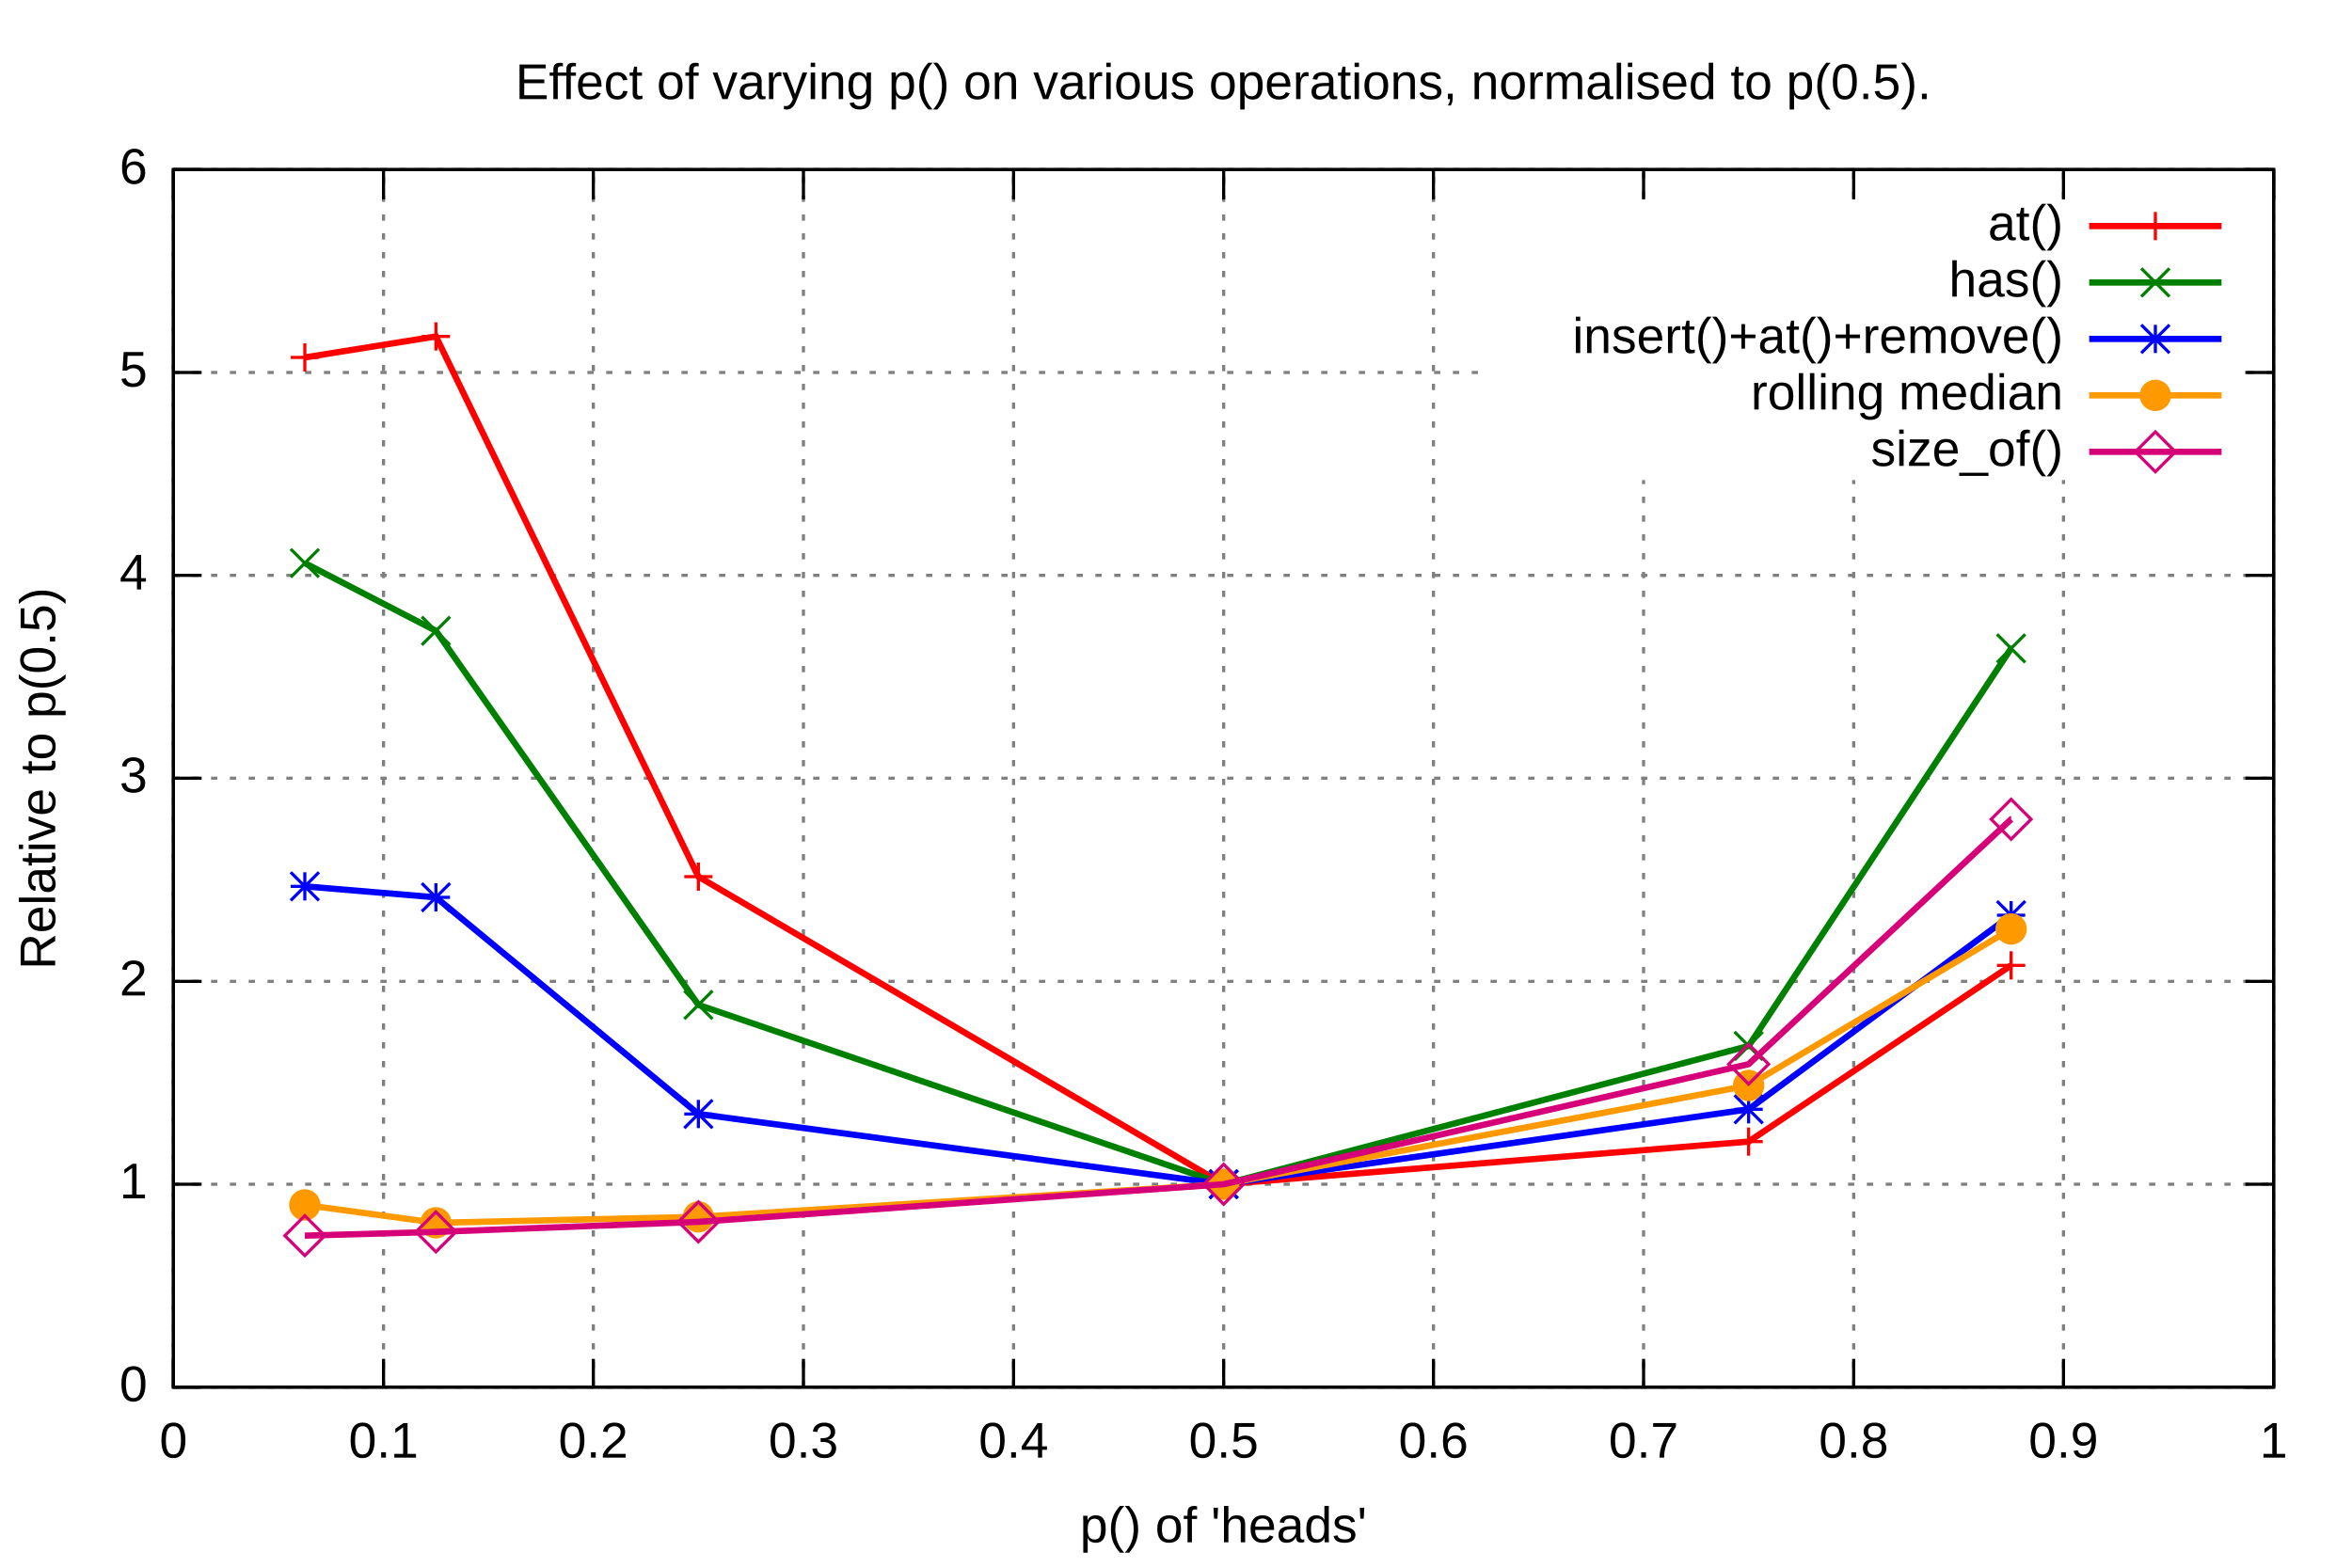
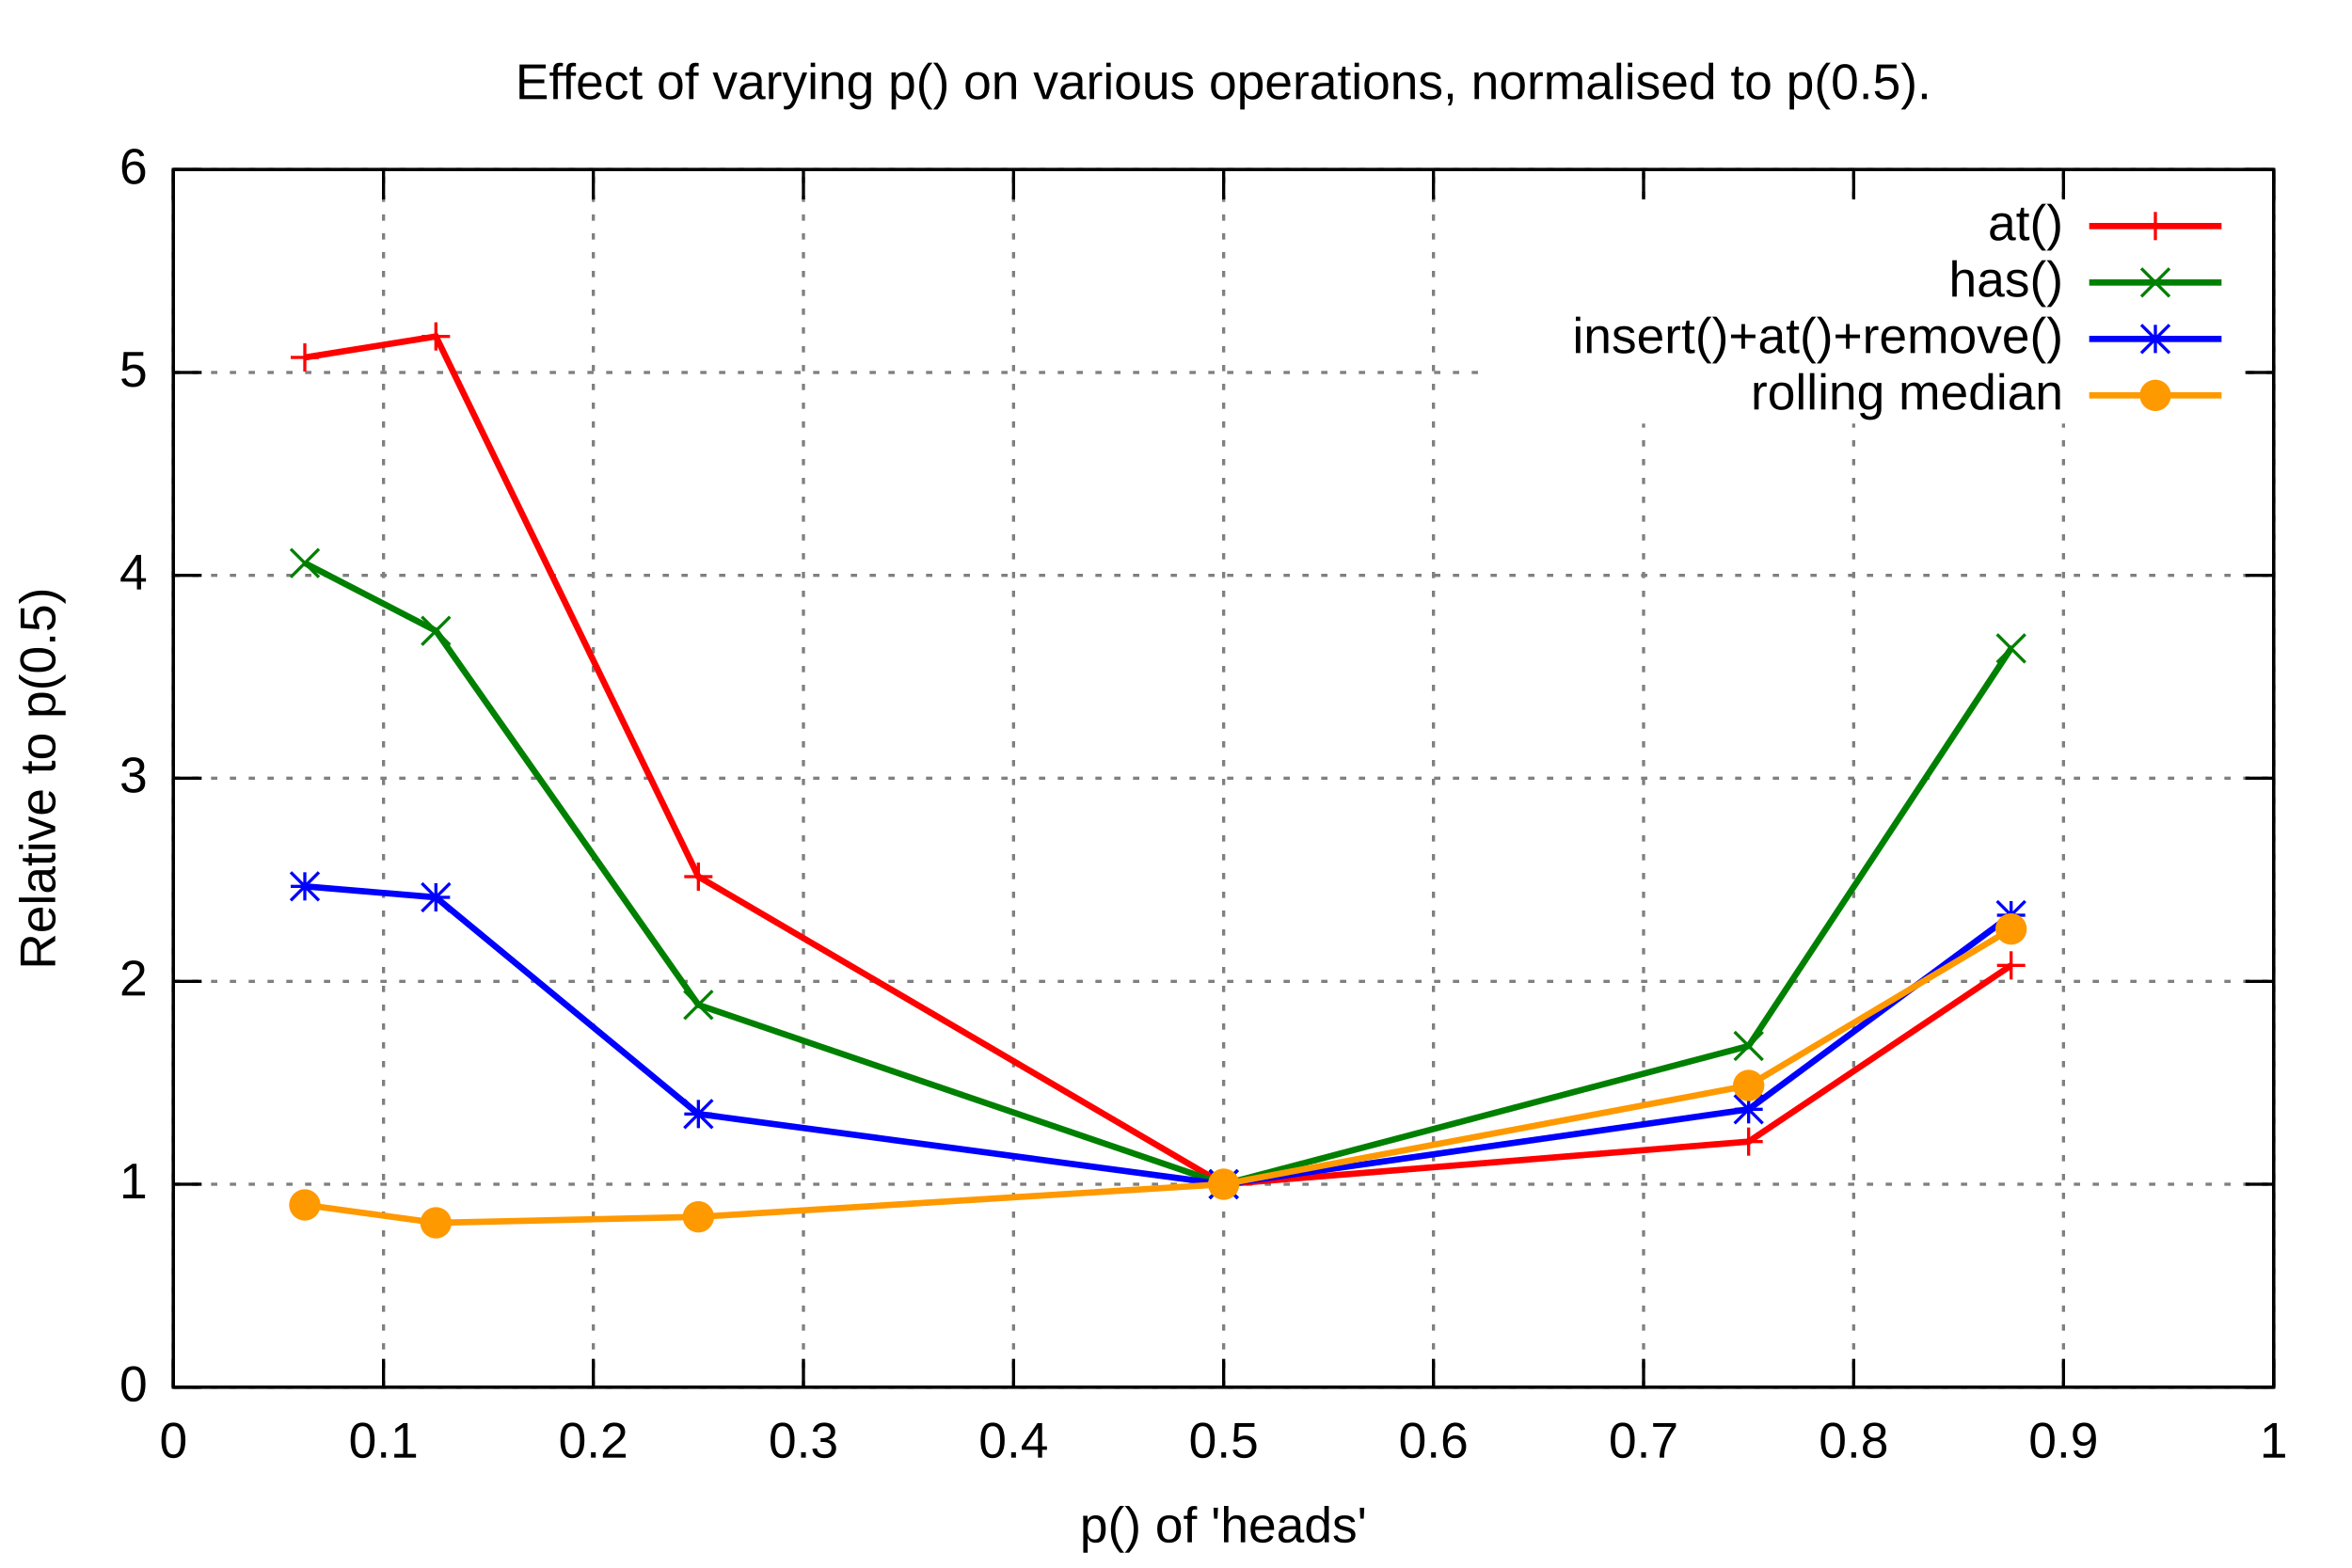
<svg xmlns="http://www.w3.org/2000/svg" xmlns:xlink="http://www.w3.org/1999/xlink" width="750" height="500" viewBox="0 0 750 500">
  <g id="gnuplot_canvas">
    <rect x="0" y="0" width="750" height="500" fill="none" />
    <defs>
      <circle id="gpDot" r="0.5" stroke-width="0.5" />
      <path id="gpPt0" stroke-width="0.222" stroke="currentColor" d="M-1,0 h2 M0,-1 v2" />
      <path id="gpPt1" stroke-width="0.222" stroke="currentColor" d="M-1,-1 L1,1 M1,-1 L-1,1" />
      <path id="gpPt2" stroke-width="0.222" stroke="currentColor" d="M-1,0 L1,0 M0,-1 L0,1 M-1,-1 L1,1 M-1,1 L1,-1" />
      <rect id="gpPt3" stroke-width="0.222" stroke="currentColor" x="-1" y="-1" width="2" height="2" />
      <rect id="gpPt4" stroke-width="0.222" stroke="currentColor" fill="currentColor" x="-1" y="-1" width="2" height="2" />
      <circle id="gpPt5" stroke-width="0.222" stroke="currentColor" cx="0" cy="0" r="1" />
      <use xlink:href="#gpPt5" id="gpPt6" fill="currentColor" stroke="none" />
      <path id="gpPt7" stroke-width="0.222" stroke="currentColor" d="M0,-1.33 L-1.33,0.67 L1.33,0.67 z" />
      <use xlink:href="#gpPt7" id="gpPt8" fill="currentColor" stroke="none" />
      <use xlink:href="#gpPt7" id="gpPt9" stroke="currentColor" transform="rotate(180)" />
      <use xlink:href="#gpPt9" id="gpPt10" fill="currentColor" stroke="none" />
      <use xlink:href="#gpPt3" id="gpPt11" stroke="currentColor" transform="rotate(45)" />
      <use xlink:href="#gpPt11" id="gpPt12" fill="currentColor" stroke="none" />
    </defs>
    <g style="fill:none; color:white; stroke:currentColor; stroke-width:1.00; stroke-linecap:butt; stroke-linejoin:miter">
</g>
    <g style="fill:none; color:black; stroke:currentColor; stroke-width:1.00; stroke-linecap:butt; stroke-linejoin:miter">
</g>
    <g style="fill:none; color:gray; stroke:currentColor; stroke-width:1.00; stroke-linecap:butt; stroke-linejoin:miter">
      <path stroke="gray" stroke-dasharray=" 2,4" class="gridline" d="M55.3,442.4 L725.0,442.4  h0.01" />
    </g>
    <g style="fill:none; color:black; stroke:currentColor; stroke-width:1.00; stroke-linecap:butt; stroke-linejoin:miter">
      <path stroke="black" d="M55.3,442.4 L64.3,442.4 M725.0,442.4 L716.0,442.4  h0.01" />
      <g transform="translate(47.0,446.9)" style="stroke:none; fill:black; font-family:Arial; font-size:12.00pt; text-anchor:end">
        <text> 0</text>
      </g>
    </g>
    <g style="fill:none; color:gray; stroke:currentColor; stroke-width:1.00; stroke-linecap:butt; stroke-linejoin:miter">
      <path stroke="gray" stroke-dasharray=" 2,4" class="gridline" d="M55.3,377.7 L725.0,377.7  h0.01" />
    </g>
    <g style="fill:none; color:black; stroke:currentColor; stroke-width:1.00; stroke-linecap:butt; stroke-linejoin:miter">
      <path stroke="black" d="M55.3,377.7 L64.3,377.7 M725.0,377.7 L716.0,377.7  h0.01" />
      <g transform="translate(47.0,382.2)" style="stroke:none; fill:black; font-family:Arial; font-size:12.00pt; text-anchor:end">
        <text> 1</text>
      </g>
    </g>
    <g style="fill:none; color:gray; stroke:currentColor; stroke-width:1.00; stroke-linecap:butt; stroke-linejoin:miter">
      <path stroke="gray" stroke-dasharray=" 2,4" class="gridline" d="M55.3,313.0 L725.0,313.0  h0.01" />
    </g>
    <g style="fill:none; color:black; stroke:currentColor; stroke-width:1.00; stroke-linecap:butt; stroke-linejoin:miter">
      <path stroke="black" d="M55.3,313.0 L64.3,313.0 M725.0,313.0 L716.0,313.0  h0.01" />
      <g transform="translate(47.0,317.5)" style="stroke:none; fill:black; font-family:Arial; font-size:12.00pt; text-anchor:end">
        <text> 2</text>
      </g>
    </g>
    <g style="fill:none; color:gray; stroke:currentColor; stroke-width:1.00; stroke-linecap:butt; stroke-linejoin:miter">
      <path stroke="gray" stroke-dasharray=" 2,4" class="gridline" d="M55.3,248.2 L725.0,248.2  h0.01" />
    </g>
    <g style="fill:none; color:black; stroke:currentColor; stroke-width:1.00; stroke-linecap:butt; stroke-linejoin:miter">
      <path stroke="black" d="M55.3,248.2 L64.3,248.2 M725.0,248.2 L716.0,248.2  h0.01" />
      <g transform="translate(47.0,252.7)" style="stroke:none; fill:black; font-family:Arial; font-size:12.00pt; text-anchor:end">
        <text> 3</text>
      </g>
    </g>
    <g style="fill:none; color:gray; stroke:currentColor; stroke-width:1.00; stroke-linecap:butt; stroke-linejoin:miter">
      <path stroke="gray" stroke-dasharray=" 2,4" class="gridline" d="M55.3,183.5 L725.0,183.5  h0.01" />
    </g>
    <g style="fill:none; color:black; stroke:currentColor; stroke-width:1.00; stroke-linecap:butt; stroke-linejoin:miter">
      <path stroke="black" d="M55.3,183.5 L64.3,183.5 M725.0,183.5 L716.0,183.5  h0.01" />
      <g transform="translate(47.0,188.0)" style="stroke:none; fill:black; font-family:Arial; font-size:12.00pt; text-anchor:end">
        <text> 4</text>
      </g>
    </g>
    <g style="fill:none; color:gray; stroke:currentColor; stroke-width:1.00; stroke-linecap:butt; stroke-linejoin:miter">
      <path stroke="gray" stroke-dasharray=" 2,4" class="gridline" d="M55.3,118.8 L475.3,118.8 M716.7,118.8 L725.0,118.8  h0.01" />
    </g>
    <g style="fill:none; color:black; stroke:currentColor; stroke-width:1.00; stroke-linecap:butt; stroke-linejoin:miter">
      <path stroke="black" d="M55.3,118.8 L64.3,118.8 M725.0,118.8 L716.0,118.8  h0.01" />
      <g transform="translate(47.0,123.3)" style="stroke:none; fill:black; font-family:Arial; font-size:12.00pt; text-anchor:end">
        <text> 5</text>
      </g>
    </g>
    <g style="fill:none; color:gray; stroke:currentColor; stroke-width:1.00; stroke-linecap:butt; stroke-linejoin:miter">
      <path stroke="gray" stroke-dasharray=" 2,4" class="gridline" d="M55.3,54.1 L725.0,54.1  h0.01" />
    </g>
    <g style="fill:none; color:black; stroke:currentColor; stroke-width:1.00; stroke-linecap:butt; stroke-linejoin:miter">
      <path stroke="black" d="M55.3,54.1 L64.3,54.1 M725.0,54.1 L716.0,54.1  h0.01" />
      <g transform="translate(47.0,58.6)" style="stroke:none; fill:black; font-family:Arial; font-size:12.00pt; text-anchor:end">
        <text> 6</text>
      </g>
    </g>
    <g style="fill:none; color:gray; stroke:currentColor; stroke-width:1.00; stroke-linecap:butt; stroke-linejoin:miter">
      <path stroke="gray" stroke-dasharray=" 2,4" class="gridline" d="M55.3,442.4 L55.3,54.1  h0.01" />
    </g>
    <g style="fill:none; color:black; stroke:currentColor; stroke-width:1.00; stroke-linecap:butt; stroke-linejoin:miter">
      <path stroke="black" d="M55.3,442.4 L55.3,433.4 M55.3,54.1 L55.3,63.1  h0.01" />
      <g transform="translate(55.3,464.9)" style="stroke:none; fill:black; font-family:Arial; font-size:12.00pt; text-anchor:middle">
        <text> 0</text>
      </g>
    </g>
    <g style="fill:none; color:gray; stroke:currentColor; stroke-width:1.00; stroke-linecap:butt; stroke-linejoin:miter">
      <path stroke="gray" stroke-dasharray=" 2,4" class="gridline" d="M122.3,442.4 L122.3,54.1  h0.01" />
    </g>
    <g style="fill:none; color:black; stroke:currentColor; stroke-width:1.00; stroke-linecap:butt; stroke-linejoin:miter">
      <path stroke="black" d="M122.3,442.4 L122.3,433.4 M122.3,54.1 L122.3,63.1  h0.01" />
      <g transform="translate(122.3,464.9)" style="stroke:none; fill:black; font-family:Arial; font-size:12.00pt; text-anchor:middle">
        <text> 0.1</text>
      </g>
    </g>
    <g style="fill:none; color:gray; stroke:currentColor; stroke-width:1.00; stroke-linecap:butt; stroke-linejoin:miter">
      <path stroke="gray" stroke-dasharray=" 2,4" class="gridline" d="M189.2,442.4 L189.2,54.1  h0.01" />
    </g>
    <g style="fill:none; color:black; stroke:currentColor; stroke-width:1.00; stroke-linecap:butt; stroke-linejoin:miter">
      <path stroke="black" d="M189.2,442.4 L189.2,433.4 M189.2,54.1 L189.2,63.1  h0.01" />
      <g transform="translate(189.2,464.9)" style="stroke:none; fill:black; font-family:Arial; font-size:12.00pt; text-anchor:middle">
        <text> 0.2</text>
      </g>
    </g>
    <g style="fill:none; color:gray; stroke:currentColor; stroke-width:1.00; stroke-linecap:butt; stroke-linejoin:miter">
      <path stroke="gray" stroke-dasharray=" 2,4" class="gridline" d="M256.2,442.4 L256.2,54.1  h0.01" />
    </g>
    <g style="fill:none; color:black; stroke:currentColor; stroke-width:1.00; stroke-linecap:butt; stroke-linejoin:miter">
      <path stroke="black" d="M256.2,442.4 L256.2,433.4 M256.2,54.1 L256.2,63.1  h0.01" />
      <g transform="translate(256.2,464.9)" style="stroke:none; fill:black; font-family:Arial; font-size:12.00pt; text-anchor:middle">
        <text> 0.3</text>
      </g>
    </g>
    <g style="fill:none; color:gray; stroke:currentColor; stroke-width:1.00; stroke-linecap:butt; stroke-linejoin:miter">
      <path stroke="gray" stroke-dasharray=" 2,4" class="gridline" d="M323.2,442.4 L323.2,54.1  h0.01" />
    </g>
    <g style="fill:none; color:black; stroke:currentColor; stroke-width:1.00; stroke-linecap:butt; stroke-linejoin:miter">
      <path stroke="black" d="M323.2,442.4 L323.2,433.4 M323.2,54.1 L323.2,63.1  h0.01" />
      <g transform="translate(323.2,464.9)" style="stroke:none; fill:black; font-family:Arial; font-size:12.00pt; text-anchor:middle">
        <text> 0.4</text>
      </g>
    </g>
    <g style="fill:none; color:gray; stroke:currentColor; stroke-width:1.00; stroke-linecap:butt; stroke-linejoin:miter">
      <path stroke="gray" stroke-dasharray=" 2,4" class="gridline" d="M390.2,442.4 L390.2,54.1  h0.01" />
    </g>
    <g style="fill:none; color:black; stroke:currentColor; stroke-width:1.00; stroke-linecap:butt; stroke-linejoin:miter">
      <path stroke="black" d="M390.2,442.4 L390.2,433.4 M390.2,54.1 L390.2,63.1  h0.01" />
      <g transform="translate(390.2,464.9)" style="stroke:none; fill:black; font-family:Arial; font-size:12.00pt; text-anchor:middle">
        <text> 0.5</text>
      </g>
    </g>
    <g style="fill:none; color:gray; stroke:currentColor; stroke-width:1.00; stroke-linecap:butt; stroke-linejoin:miter">
      <path stroke="gray" stroke-dasharray=" 2,4" class="gridline" d="M457.1,442.4 L457.1,54.1  h0.01" />
    </g>
    <g style="fill:none; color:black; stroke:currentColor; stroke-width:1.00; stroke-linecap:butt; stroke-linejoin:miter">
      <path stroke="black" d="M457.1,442.4 L457.1,433.4 M457.1,54.1 L457.1,63.1  h0.01" />
      <g transform="translate(457.1,464.9)" style="stroke:none; fill:black; font-family:Arial; font-size:12.00pt; text-anchor:middle">
        <text> 0.6</text>
      </g>
    </g>
    <g style="fill:none; color:gray; stroke:currentColor; stroke-width:1.00; stroke-linecap:butt; stroke-linejoin:miter">
-       <path stroke="gray" stroke-dasharray=" 2,4" class="gridline" d="M524.1,442.4 L524.1,153.1 M524.1,63.1 L524.1,54.1  h0.01" />
+       <path stroke="gray" stroke-dasharray=" 2,4" class="gridline" d="M524.1,442.4 L524.1,135.1 M524.1,63.1 L524.1,54.1  h0.01" />
    </g>
    <g style="fill:none; color:black; stroke:currentColor; stroke-width:1.00; stroke-linecap:butt; stroke-linejoin:miter">
      <path stroke="black" d="M524.1,442.4 L524.1,433.4 M524.1,54.1 L524.1,63.1  h0.01" />
      <g transform="translate(524.1,464.9)" style="stroke:none; fill:black; font-family:Arial; font-size:12.00pt; text-anchor:middle">
        <text> 0.7</text>
      </g>
    </g>
    <g style="fill:none; color:gray; stroke:currentColor; stroke-width:1.00; stroke-linecap:butt; stroke-linejoin:miter">
-       <path stroke="gray" stroke-dasharray=" 2,4" class="gridline" d="M591.1,442.4 L591.1,153.1 M591.1,63.1 L591.1,54.1  h0.01" />
+       <path stroke="gray" stroke-dasharray=" 2,4" class="gridline" d="M591.1,442.4 L591.1,135.1 M591.1,63.1 L591.1,54.1  h0.01" />
    </g>
    <g style="fill:none; color:black; stroke:currentColor; stroke-width:1.00; stroke-linecap:butt; stroke-linejoin:miter">
      <path stroke="black" d="M591.1,442.4 L591.1,433.4 M591.1,54.1 L591.1,63.1  h0.01" />
      <g transform="translate(591.1,464.9)" style="stroke:none; fill:black; font-family:Arial; font-size:12.00pt; text-anchor:middle">
        <text> 0.8</text>
      </g>
    </g>
    <g style="fill:none; color:gray; stroke:currentColor; stroke-width:1.00; stroke-linecap:butt; stroke-linejoin:miter">
-       <path stroke="gray" stroke-dasharray=" 2,4" class="gridline" d="M658.0,442.4 L658.0,153.1 M658.0,63.1 L658.0,54.1  h0.01" />
+       <path stroke="gray" stroke-dasharray=" 2,4" class="gridline" d="M658.0,442.4 L658.0,135.1 M658.0,63.1 L658.0,54.1  h0.01" />
    </g>
    <g style="fill:none; color:black; stroke:currentColor; stroke-width:1.00; stroke-linecap:butt; stroke-linejoin:miter">
      <path stroke="black" d="M658.0,442.4 L658.0,433.4 M658.0,54.1 L658.0,63.1  h0.01" />
      <g transform="translate(658.0,464.9)" style="stroke:none; fill:black; font-family:Arial; font-size:12.00pt; text-anchor:middle">
        <text> 0.9</text>
      </g>
    </g>
    <g style="fill:none; color:gray; stroke:currentColor; stroke-width:1.00; stroke-linecap:butt; stroke-linejoin:miter">
      <path stroke="gray" stroke-dasharray=" 2,4" class="gridline" d="M725.0,442.4 L725.0,54.1  h0.01" />
    </g>
    <g style="fill:none; color:black; stroke:currentColor; stroke-width:1.00; stroke-linecap:butt; stroke-linejoin:miter">
      <path stroke="black" d="M725.0,442.4 L725.0,433.4 M725.0,54.1 L725.0,63.1  h0.01" />
      <g transform="translate(725.0,464.9)" style="stroke:none; fill:black; font-family:Arial; font-size:12.00pt; text-anchor:middle">
        <text> 1</text>
      </g>
      <path stroke="black" d="M55.3,54.1 L55.3,442.4 L725.0,442.4 L725.0,54.1 L55.3,54.1 Z  h0.01" />
      <g transform="translate(17.6,248.3) rotate(270)" style="stroke:none; fill:black; font-family:Arial; font-size:12.00pt; text-anchor:middle">
        <text>Relative to p(0.5)</text>
      </g>
      <g transform="translate(390.1,491.9)" style="stroke:none; fill:black; font-family:Arial; font-size:12.00pt; text-anchor:middle">
        <text>p() of 'heads'</text>
      </g>
      <g transform="translate(390.1,31.6)" style="stroke:none; fill:black; font-family:Arial; font-size:12.00pt; text-anchor:middle">
        <text>Effect of varying p() on various operations, normalised to p(0.5).</text>
      </g>
    </g>
    <g id="gnuplot_plot_1">
      <g style="fill:none; color:white; stroke:black; stroke-width:2.00; stroke-linecap:butt; stroke-linejoin:miter">
</g>
      <g style="fill:none; color:red; stroke:currentColor; stroke-width:2.00; stroke-linecap:butt; stroke-linejoin:miter">
        <g transform="translate(657.9,76.6)" style="stroke:none; fill:black; font-family:Arial; font-size:12.00pt; text-anchor:end">
          <text>at()</text>
        </g>
        <path d="M666.2,72.1 L708.4,72.1 M97.2,114.0 L139.0,107.3 L222.7,279.6 L390.2,377.7 L557.6,364.1 L641.3,307.9     h0.01" />
        <use xlink:href="#gpPt0" transform="translate(97.2,114.0) scale(4.50)" />
        <use xlink:href="#gpPt0" transform="translate(139.0,107.3) scale(4.50)" />
        <use xlink:href="#gpPt0" transform="translate(222.7,279.6) scale(4.50)" />
        <use xlink:href="#gpPt0" transform="translate(390.2,377.7) scale(4.50)" />
        <use xlink:href="#gpPt0" transform="translate(557.6,364.1) scale(4.50)" />
        <use xlink:href="#gpPt0" transform="translate(641.3,307.9) scale(4.50)" />
        <use xlink:href="#gpPt0" transform="translate(687.3,72.1) scale(4.50)" />
      </g>
    </g>
    <g id="gnuplot_plot_2">
      <g style="fill:none; color:green; stroke:currentColor; stroke-width:2.00; stroke-linecap:butt; stroke-linejoin:miter">
        <g transform="translate(657.9,94.6)" style="stroke:none; fill:black; font-family:Arial; font-size:12.00pt; text-anchor:end">
          <text>has()</text>
        </g>
        <path d="M666.2,90.1 L708.4,90.1 M97.2,179.6 L139.0,201.2 L222.7,320.5 L390.2,377.7 L557.6,333.6 L641.3,206.8     h0.01" />
        <use xlink:href="#gpPt1" transform="translate(97.2,179.6) scale(4.50)" />
        <use xlink:href="#gpPt1" transform="translate(139.0,201.2) scale(4.50)" />
        <use xlink:href="#gpPt1" transform="translate(222.7,320.5) scale(4.50)" />
        <use xlink:href="#gpPt1" transform="translate(390.2,377.7) scale(4.50)" />
        <use xlink:href="#gpPt1" transform="translate(557.6,333.6) scale(4.50)" />
        <use xlink:href="#gpPt1" transform="translate(641.3,206.8) scale(4.50)" />
        <use xlink:href="#gpPt1" transform="translate(687.3,90.1) scale(4.50)" />
      </g>
    </g>
    <g id="gnuplot_plot_3">
      <g style="fill:none; color:blue; stroke:currentColor; stroke-width:2.00; stroke-linecap:butt; stroke-linejoin:miter">
        <g transform="translate(657.9,112.6)" style="stroke:none; fill:black; font-family:Arial; font-size:12.00pt; text-anchor:end">
          <text>insert()+at()+remove()</text>
        </g>
        <path d="M666.2,108.1 L708.4,108.1 M97.2,282.7 L139.0,286.2 L222.7,355.3 L390.2,377.7 L557.6,353.8 L641.3,291.9     h0.01" />
        <use xlink:href="#gpPt2" transform="translate(97.2,282.7) scale(4.50)" />
        <use xlink:href="#gpPt2" transform="translate(139.0,286.2) scale(4.50)" />
        <use xlink:href="#gpPt2" transform="translate(222.7,355.3) scale(4.50)" />
        <use xlink:href="#gpPt2" transform="translate(390.2,377.7) scale(4.50)" />
        <use xlink:href="#gpPt2" transform="translate(557.6,353.8) scale(4.50)" />
        <use xlink:href="#gpPt2" transform="translate(641.3,291.9) scale(4.50)" />
        <use xlink:href="#gpPt2" transform="translate(687.3,108.1) scale(4.50)" />
      </g>
    </g>
    <g id="gnuplot_plot_4">
      <g style="fill:none; color:#FF9900; stroke:currentColor; stroke-width:2.00; stroke-linecap:butt; stroke-linejoin:miter">
        <g transform="translate(657.9,130.6)" style="stroke:none; fill:black; font-family:Arial; font-size:12.00pt; text-anchor:end">
          <text>rolling median</text>
        </g>
        <path d="M666.2,126.1 L708.4,126.1 M97.2,384.3 L139.0,390.0 L222.7,388.1 L390.2,377.7 L557.6,346.2 L641.3,296.3     h0.01" />
        <use xlink:href="#gpPt6" transform="translate(97.2,384.3) scale(4.50)" />
        <use xlink:href="#gpPt6" transform="translate(139.0,390.0) scale(4.50)" />
        <use xlink:href="#gpPt6" transform="translate(222.7,388.1) scale(4.50)" />
        <use xlink:href="#gpPt6" transform="translate(390.2,377.7) scale(4.50)" />
        <use xlink:href="#gpPt6" transform="translate(557.6,346.2) scale(4.50)" />
        <use xlink:href="#gpPt6" transform="translate(641.3,296.3) scale(4.50)" />
        <use xlink:href="#gpPt6" transform="translate(687.3,126.1) scale(4.50)" />
      </g>
    </g>
-     <g id="gnuplot_plot_5">
-       <g style="fill:none; color:#D60078; stroke:currentColor; stroke-width:2.00; stroke-linecap:butt; stroke-linejoin:miter">
-         <g transform="translate(657.9,148.6)" style="stroke:none; fill:black; font-family:Arial; font-size:12.00pt; text-anchor:end">
-           <text>size_of()</text>
-         </g>
-         <path d="M666.2,144.1 L708.4,144.1 M97.2,394.1 L139.0,392.9 L222.7,389.7 L390.2,377.7 L557.6,339.4 L641.3,261.3     h0.01" />
-         <use xlink:href="#gpPt11" transform="translate(97.2,394.1) scale(4.50)" />
-         <use xlink:href="#gpPt11" transform="translate(139.0,392.9) scale(4.50)" />
-         <use xlink:href="#gpPt11" transform="translate(222.7,389.7) scale(4.50)" />
-         <use xlink:href="#gpPt11" transform="translate(390.2,377.7) scale(4.50)" />
-         <use xlink:href="#gpPt11" transform="translate(557.6,339.4) scale(4.50)" />
-         <use xlink:href="#gpPt11" transform="translate(641.3,261.3) scale(4.50)" />
-         <use xlink:href="#gpPt11" transform="translate(687.3,144.1) scale(4.50)" />
-       </g>
-     </g>
    <g style="fill:none; color:white; stroke:currentColor; stroke-width:1.00; stroke-linecap:butt; stroke-linejoin:miter">
</g>
    <g style="fill:none; color:black; stroke:currentColor; stroke-width:1.00; stroke-linecap:butt; stroke-linejoin:miter">
      <path stroke="black" d="M55.3,54.1 L55.3,442.4 L725.0,442.4 L725.0,54.1 L55.3,54.1 Z  h0.01" />
    </g>
  </g>
</svg>
